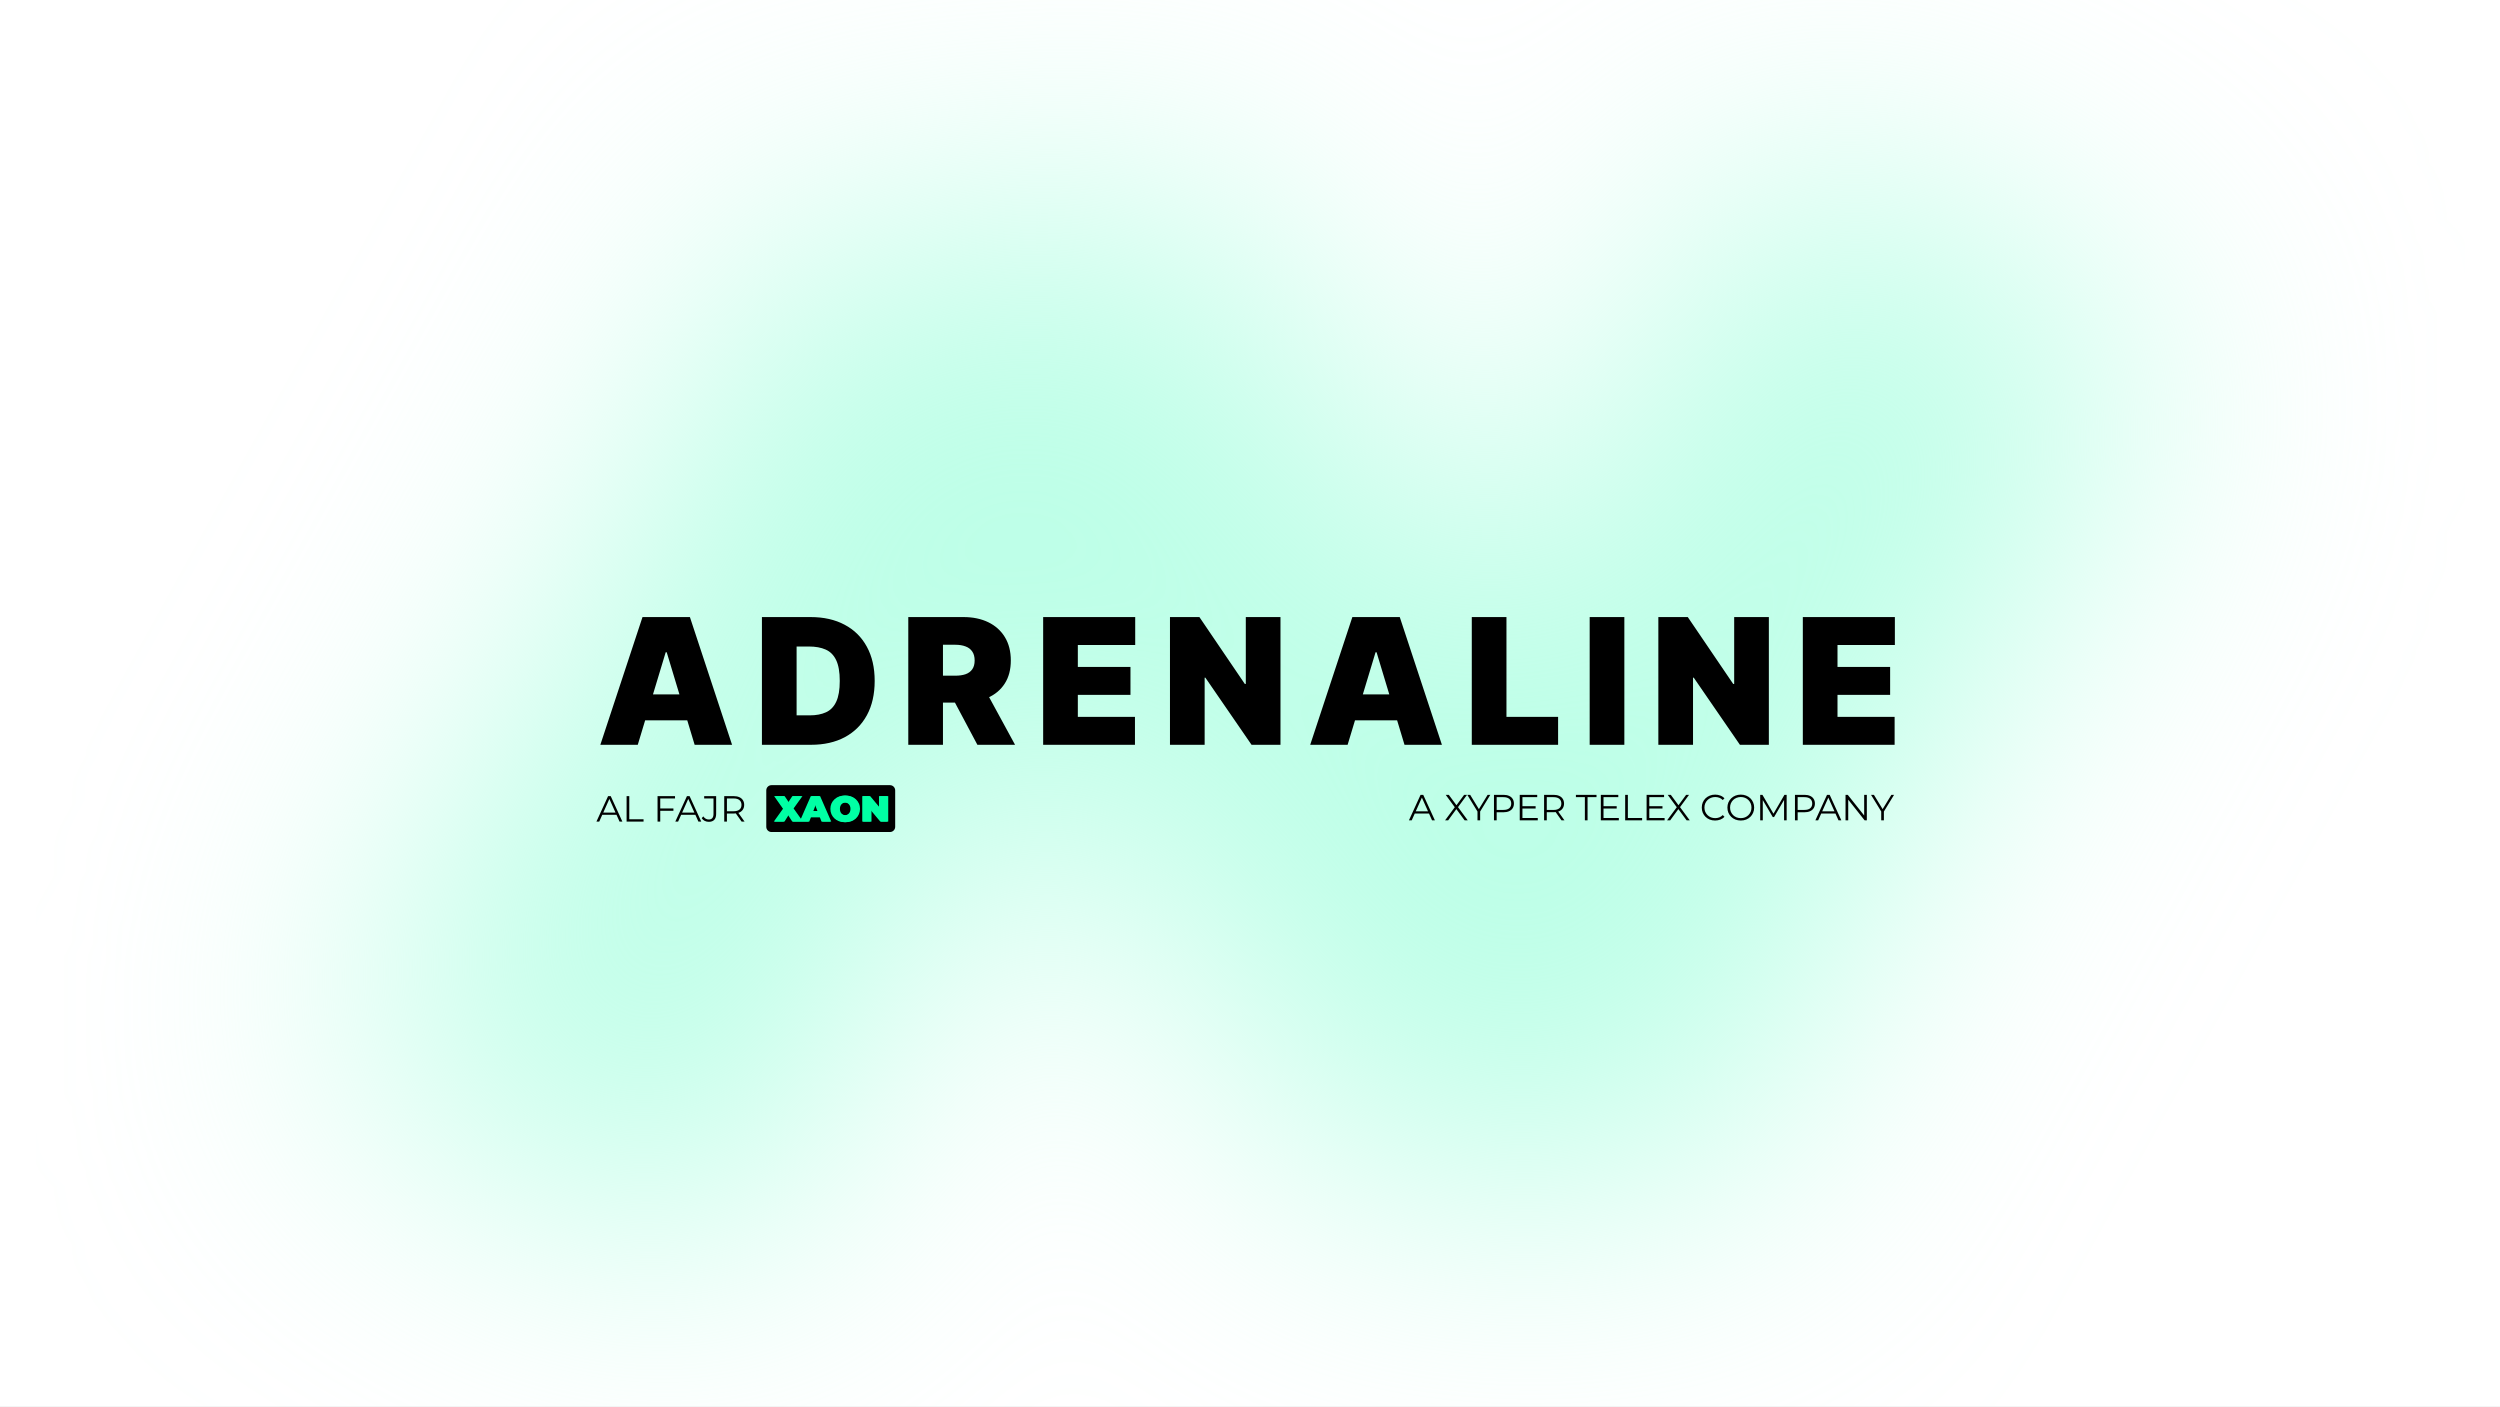
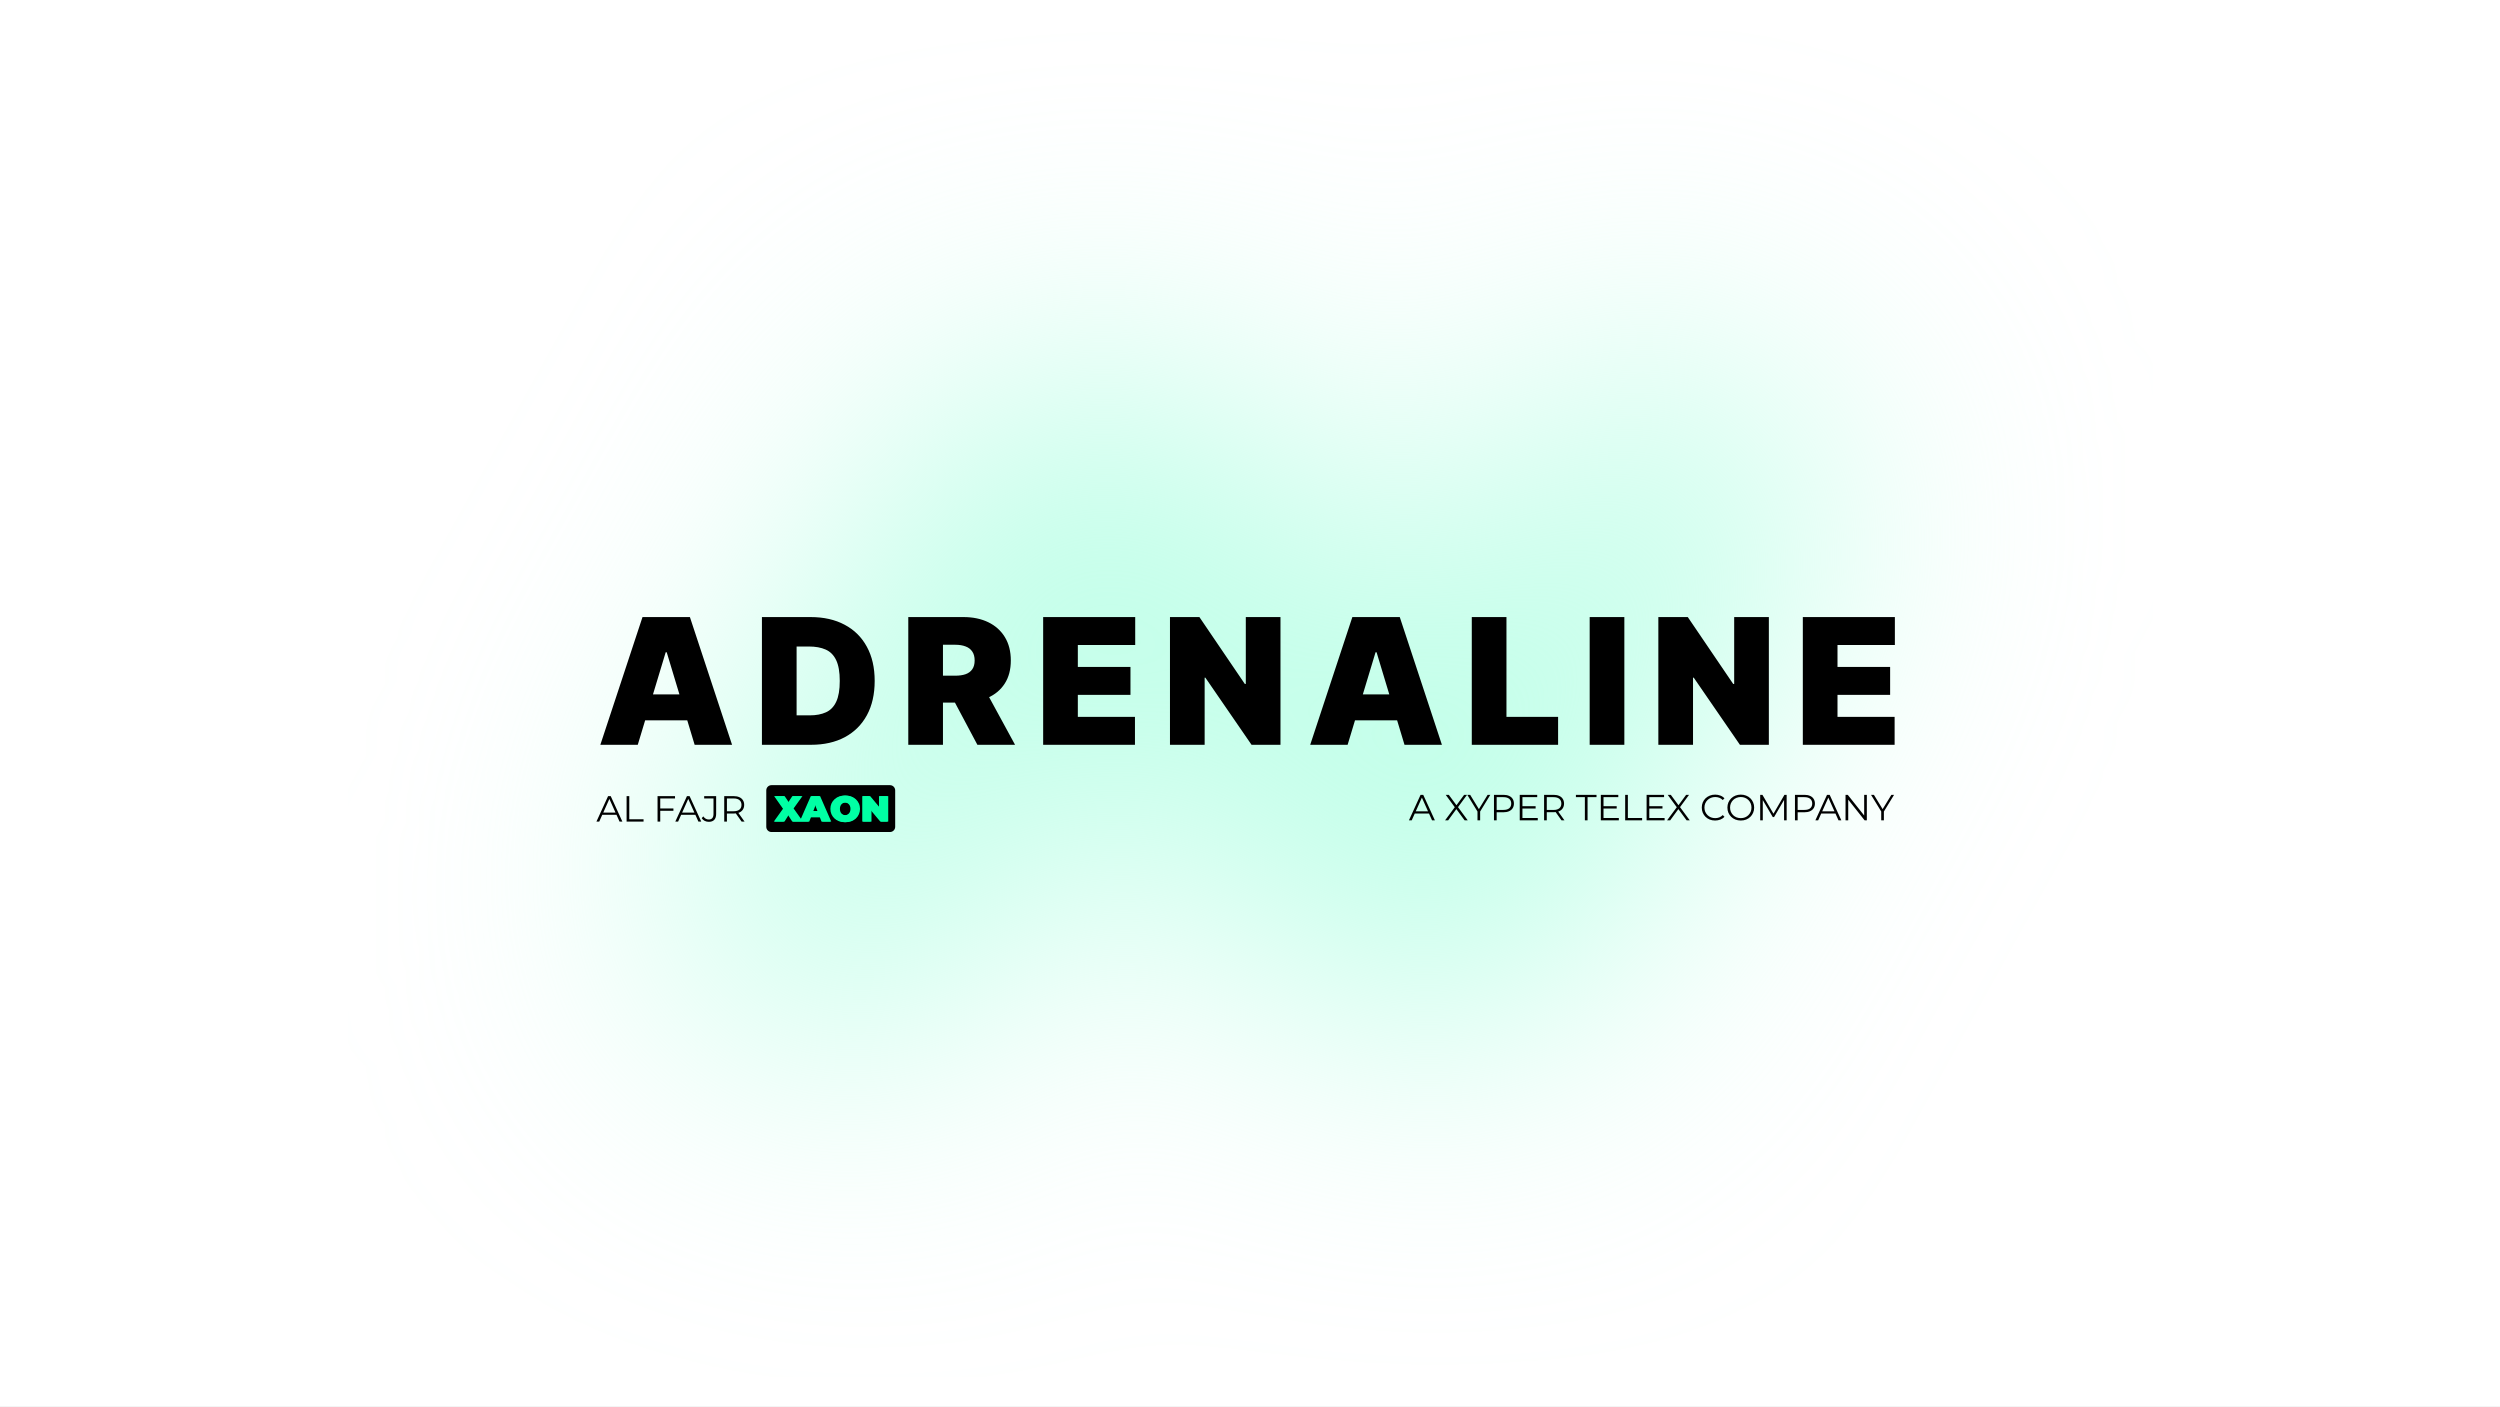
<svg xmlns="http://www.w3.org/2000/svg" width="1920" height="1080" viewBox="0 0 1920 1080" fill="none">
-   <g clip-path="url(#clip0_1085_847)">
-     <rect width="1920" height="1080" fill="white" />
-     <g filter="url(#filter0_f_1085_847)">
-       <path d="M614 315.246L898.94 112L1347.82 741.311L1062.88 944.557L614 315.246Z" fill="#BCFFE7" />
-       <path d="M1293.12 944.764L987 775.081L1361.76 99L1667.87 268.683L1293.12 944.764Z" fill="#BCFFE7" />
-       <path d="M559.117 981.764L253 812.081L627.758 136L933.875 305.683L559.117 981.764Z" fill="#BCFFE7" />
-     </g>
-     <path d="M489.803 572H461.065L493.443 473.908H529.845L562.223 572H533.485L512.027 500.922H511.261L489.803 572ZM484.439 533.3H538.466V553.225H484.439V533.3ZM622.901 572H585.158V473.908H622.517C632.608 473.908 641.325 475.872 648.669 479.799C656.045 483.695 661.729 489.315 665.72 496.659C669.743 503.971 671.755 512.736 671.755 522.954C671.755 533.172 669.759 541.953 665.768 549.297C661.777 556.609 656.125 562.229 648.813 566.157C641.5 570.052 632.863 572 622.901 572ZM611.789 549.393H621.943C626.796 549.393 630.931 548.611 634.348 547.046C637.796 545.481 640.415 542.783 642.203 538.951C644.023 535.12 644.933 529.787 644.933 522.954C644.933 516.121 644.007 510.788 642.155 506.957C640.335 503.125 637.653 500.427 634.108 498.862C630.596 497.297 626.285 496.515 621.176 496.515H611.789V549.393ZM697.564 572V473.908H739.905C747.185 473.908 753.555 475.233 759.015 477.883C764.476 480.534 768.722 484.349 771.756 489.331C774.789 494.312 776.306 500.283 776.306 507.244C776.306 514.269 774.741 520.192 771.612 525.014C768.515 529.835 764.156 533.475 758.536 535.934C752.948 538.393 746.419 539.622 738.947 539.622H713.657V518.931H733.582C736.711 518.931 739.378 518.547 741.581 517.781C743.816 516.983 745.524 515.722 746.706 513.997C747.919 512.273 748.526 510.022 748.526 507.244C748.526 504.434 747.919 502.151 746.706 500.395C745.524 498.607 743.816 497.297 741.581 496.467C739.378 495.605 736.711 495.174 733.582 495.174H724.195V572H697.564ZM755.04 526.977L779.563 572H750.633L726.685 526.977H755.04ZM801.145 572V473.908H871.84V495.366H827.776V512.225H868.2V533.683H827.776V550.542H871.649V572H801.145ZM983.408 473.908V572H961.184L925.741 520.463H925.166V572H898.535V473.908H921.143L956.011 525.253H956.778V473.908H983.408ZM1034.97 572H1006.24L1038.61 473.908H1075.02L1107.39 572H1078.66L1057.2 500.922H1056.43L1034.97 572ZM1029.61 533.3H1083.64V553.225H1029.61V533.3ZM1130.33 572V473.908H1156.96V550.542H1196.62V572H1130.33ZM1247.5 473.908V572H1220.87V473.908H1247.5ZM1358.48 473.908V572H1336.26L1300.81 520.463H1300.24V572H1273.61V473.908H1296.22L1331.08 525.253H1331.85V473.908H1358.48ZM1384.57 572V473.908H1455.26V495.366H1411.2V512.225H1451.62V533.683H1411.2V550.542H1455.07V572H1384.57Z" fill="black" />
-     <rect x="588.5" y="603" width="99" height="36" rx="4" fill="black" />
-     <path d="M458.056 631L467.001 611.433H469.041L477.986 631H475.806L467.588 612.635H468.426L460.208 631H458.056ZM461.578 625.773L462.193 624.096H473.57L474.185 625.773H461.578ZM481.223 631V611.433H483.292V629.211H494.249V631H481.223ZM506.844 620.909H517.187V622.698H506.844V620.909ZM507.068 631H505V611.433H518.417V613.222H507.068V631ZM518.63 631L527.575 611.433H529.615L538.56 631H536.38L528.162 612.635H529L520.782 631H518.63ZM522.152 625.773L522.767 624.096H534.144L534.758 625.773H522.152ZM544.303 631.168C543.203 631.168 542.169 630.925 541.2 630.441C540.25 629.956 539.486 629.267 538.908 628.372L540.11 626.975C540.65 627.757 541.275 628.354 541.983 628.764C542.691 629.174 543.474 629.379 544.331 629.379C546.753 629.379 547.965 627.944 547.965 625.074V613.222H540.809V611.433H550.005V624.99C550.005 627.059 549.521 628.605 548.552 629.63C547.601 630.655 546.185 631.168 544.303 631.168ZM556.21 631V611.433H563.534C565.192 611.433 566.618 611.703 567.811 612.244C569.003 612.765 569.916 613.529 570.55 614.536C571.202 615.523 571.528 616.725 571.528 618.142C571.528 619.521 571.202 620.713 570.55 621.72C569.916 622.707 569.003 623.471 567.811 624.012C566.618 624.534 565.192 624.794 563.534 624.794H557.356L558.279 623.844V631H556.21ZM569.572 631L564.54 623.9H566.776L571.836 631H569.572ZM558.279 624.012L557.356 623.033H563.478C565.435 623.033 566.916 622.605 567.922 621.748C568.947 620.89 569.46 619.688 569.46 618.142C569.46 616.576 568.947 615.365 567.922 614.508C566.916 613.651 565.435 613.222 563.478 613.222H557.356L558.279 612.244V624.012Z" fill="black" />
-     <path d="M594.948 631L603.669 618.813L603.641 623.425L595.199 611.433H602.607L607.526 618.701L604.368 618.729L609.176 611.433H616.276L607.834 623.173V618.589L616.695 631H609.148L604.228 623.397L607.275 623.369L602.467 631H594.948ZM614.813 631L623.367 611.433H629.852L638.405 631H631.585L625.268 614.564H627.839L621.522 631H614.813ZM619.901 627.59L621.578 622.838H630.579L632.256 627.59H619.901ZM649.444 631.447C647.86 631.447 646.388 631.196 645.027 630.693C643.686 630.189 642.521 629.481 641.533 628.568C640.546 627.636 639.772 626.546 639.213 625.298C638.673 624.049 638.403 622.689 638.403 621.216C638.403 619.726 638.673 618.365 639.213 617.135C639.772 615.887 640.546 614.806 641.533 613.893C642.521 612.961 643.686 612.244 645.027 611.74C646.388 611.237 647.86 610.986 649.444 610.986C651.047 610.986 652.519 611.237 653.861 611.74C655.202 612.244 656.367 612.961 657.355 613.893C658.342 614.806 659.106 615.887 659.647 617.135C660.206 618.365 660.485 619.726 660.485 621.216C660.485 622.689 660.206 624.049 659.647 625.298C659.106 626.546 658.342 627.636 657.355 628.568C656.367 629.481 655.202 630.189 653.861 630.693C652.519 631.196 651.047 631.447 649.444 631.447ZM649.444 626.108C650.059 626.108 650.627 625.996 651.149 625.773C651.69 625.549 652.155 625.232 652.547 624.822C652.957 624.394 653.274 623.881 653.497 623.285C653.721 622.67 653.833 621.981 653.833 621.216C653.833 620.452 653.721 619.772 653.497 619.176C653.274 618.561 652.957 618.048 652.547 617.639C652.155 617.21 651.69 616.884 651.149 616.66C650.627 616.437 650.059 616.325 649.444 616.325C648.829 616.325 648.251 616.437 647.711 616.66C647.189 616.884 646.723 617.21 646.313 617.639C645.922 618.048 645.614 618.561 645.391 619.176C645.167 619.772 645.055 620.452 645.055 621.216C645.055 621.981 645.167 622.67 645.391 623.285C645.614 623.881 645.922 624.394 646.313 624.822C646.723 625.232 647.189 625.549 647.711 625.773C648.251 625.996 648.829 626.108 649.444 626.108ZM662.88 631V611.433H668.303L678.254 623.341H675.738V611.433H682.167V631H676.744L666.793 619.092H669.309V631H662.88Z" fill="#00FFA4" />
-     <path d="M1082.06 630L1091 610.433H1093.04L1101.99 630H1099.81L1091.59 611.635H1092.43L1084.21 630H1082.06ZM1085.58 624.773L1086.19 623.096H1097.57L1098.18 624.773H1085.58ZM1109.83 630L1117.85 619.154V620.748L1110.3 610.433H1112.68L1119.02 619.042L1118.1 619.07L1124.45 610.433H1126.68L1119.22 620.608V619.154L1127.21 630H1124.81L1118.05 620.803H1118.91L1112.2 630H1109.83ZM1134.71 630V622.732L1135.18 624.018L1126.88 610.433H1129.09L1136.38 622.369H1135.21L1142.5 610.433H1144.57L1136.27 624.018L1136.75 622.732V630H1134.71ZM1147.37 630V610.433H1154.69C1156.35 610.433 1157.78 610.703 1158.97 611.244C1160.16 611.765 1161.08 612.529 1161.71 613.536C1162.36 614.523 1162.69 615.725 1162.69 617.142C1162.69 618.521 1162.36 619.713 1161.71 620.72C1161.08 621.707 1160.16 622.471 1158.97 623.012C1157.78 623.552 1156.35 623.822 1154.69 623.822H1148.52L1149.44 622.844V630H1147.37ZM1149.44 623.012L1148.52 622.005H1154.64C1156.6 622.005 1158.08 621.586 1159.08 620.748C1160.11 619.89 1160.62 618.688 1160.62 617.142C1160.62 615.576 1160.11 614.365 1159.08 613.508C1158.08 612.651 1156.6 612.222 1154.64 612.222H1148.52L1149.44 611.244V623.012ZM1169.01 619.182H1179.35V620.943H1169.01V619.182ZM1169.23 628.211H1181V630H1167.16V610.433H1180.58V612.222H1169.23V628.211ZM1185.86 630V610.433H1193.18C1194.84 610.433 1196.27 610.703 1197.46 611.244C1198.65 611.765 1199.57 612.529 1200.2 613.536C1200.85 614.523 1201.18 615.725 1201.18 617.142C1201.18 618.521 1200.85 619.713 1200.2 620.72C1199.57 621.707 1198.65 622.471 1197.46 623.012C1196.27 623.534 1194.84 623.794 1193.18 623.794H1187.01L1187.93 622.844V630H1185.86ZM1199.22 630L1194.19 622.9H1196.43L1201.49 630H1199.22ZM1187.93 623.012L1187.01 622.033H1193.13C1195.09 622.033 1196.57 621.605 1197.57 620.748C1198.6 619.89 1199.11 618.688 1199.11 617.142C1199.11 615.576 1198.6 614.365 1197.57 613.508C1196.57 612.651 1195.09 612.222 1193.13 612.222H1187.01L1187.93 611.244V623.012ZM1217.18 630V612.222H1210.3V610.433H1226.12V612.222H1219.25V630H1217.18ZM1231.27 619.182H1241.62V620.943H1231.27V619.182ZM1231.5 628.211H1243.26V630H1229.43V610.433H1242.85V612.222H1231.5V628.211ZM1248.13 630V610.433H1250.2V628.211H1261.15V630H1248.13ZM1266.43 619.182H1276.78V620.943H1266.43V619.182ZM1266.66 628.211H1278.42V630H1264.59V610.433H1278V612.222H1266.66V628.211ZM1280.33 630L1288.35 619.154V620.748L1280.8 610.433H1283.18L1289.53 619.042L1288.6 619.07L1294.95 610.433H1297.19L1289.72 620.608V619.154L1297.72 630H1295.31L1288.55 620.803H1289.41L1282.71 630H1280.33ZM1317.2 630.168C1315.73 630.168 1314.37 629.925 1313.12 629.441C1311.87 628.938 1310.79 628.239 1309.87 627.344C1308.96 626.45 1308.24 625.397 1307.72 624.186C1307.22 622.975 1306.97 621.651 1306.97 620.216C1306.97 618.782 1307.22 617.458 1307.72 616.247C1308.24 615.036 1308.96 613.983 1309.87 613.088C1310.81 612.194 1311.9 611.504 1313.15 611.02C1314.39 610.517 1315.75 610.265 1317.23 610.265C1318.64 610.265 1319.98 610.508 1321.22 610.992C1322.47 611.458 1323.53 612.166 1324.38 613.116L1323.07 614.43C1322.27 613.61 1321.38 613.023 1320.41 612.669C1319.44 612.296 1318.4 612.11 1317.28 612.11C1316.11 612.11 1315.02 612.315 1314.01 612.725C1313.01 613.116 1312.13 613.685 1311.38 614.43C1310.64 615.157 1310.05 616.014 1309.62 617.002C1309.21 617.971 1309.01 619.042 1309.01 620.216C1309.01 621.391 1309.21 622.471 1309.62 623.459C1310.05 624.428 1310.64 625.285 1311.38 626.031C1312.13 626.757 1313.01 627.326 1314.01 627.736C1315.02 628.127 1316.11 628.323 1317.28 628.323C1318.4 628.323 1319.44 628.136 1320.41 627.764C1321.38 627.391 1322.27 626.795 1323.07 625.975L1324.38 627.289C1323.53 628.239 1322.47 628.956 1321.22 629.441C1319.98 629.925 1318.63 630.168 1317.2 630.168ZM1336.94 630.168C1335.46 630.168 1334.09 629.925 1332.83 629.441C1331.58 628.938 1330.49 628.239 1329.56 627.344C1328.64 626.431 1327.93 625.378 1327.4 624.186C1326.9 622.975 1326.65 621.651 1326.65 620.216C1326.65 618.782 1326.9 617.468 1327.4 616.275C1327.93 615.064 1328.64 614.011 1329.56 613.116C1330.49 612.203 1331.58 611.504 1332.83 611.02C1334.08 610.517 1335.45 610.265 1336.94 610.265C1338.41 610.265 1339.77 610.517 1341.02 611.02C1342.27 611.504 1343.35 612.194 1344.26 613.088C1345.19 613.983 1345.91 615.036 1346.41 616.247C1346.93 617.458 1347.19 618.782 1347.19 620.216C1347.19 621.651 1346.93 622.975 1346.41 624.186C1345.91 625.397 1345.19 626.45 1344.26 627.344C1343.35 628.239 1342.27 628.938 1341.02 629.441C1339.77 629.925 1338.41 630.168 1336.94 630.168ZM1336.94 628.323C1338.11 628.323 1339.19 628.127 1340.18 627.736C1341.18 627.326 1342.05 626.757 1342.78 626.031C1343.52 625.285 1344.1 624.428 1344.51 623.459C1344.92 622.471 1345.13 621.391 1345.13 620.216C1345.13 619.042 1344.92 617.971 1344.51 617.002C1344.1 616.014 1343.52 615.157 1342.78 614.43C1342.05 613.685 1341.18 613.116 1340.18 612.725C1339.19 612.315 1338.11 612.11 1336.94 612.11C1335.76 612.11 1334.67 612.315 1333.67 612.725C1332.66 613.116 1331.78 613.685 1331.04 614.43C1330.31 615.157 1329.73 616.014 1329.3 617.002C1328.89 617.971 1328.69 619.042 1328.69 620.216C1328.69 621.372 1328.89 622.443 1329.3 623.431C1329.73 624.419 1330.31 625.285 1331.04 626.031C1331.78 626.757 1332.66 627.326 1333.67 627.736C1334.67 628.127 1335.76 628.323 1336.94 628.323ZM1351.83 630V610.433H1353.54L1362.48 625.695H1361.59L1370.45 610.433H1372.15V630H1370.17V613.536H1370.64L1362.48 627.512H1361.5L1353.28 613.536H1353.82V630H1351.83ZM1378.53 630V610.433H1385.85C1387.51 610.433 1388.94 610.703 1390.13 611.244C1391.32 611.765 1392.23 612.529 1392.87 613.536C1393.52 614.523 1393.85 615.725 1393.85 617.142C1393.85 618.521 1393.52 619.713 1392.87 620.72C1392.23 621.707 1391.32 622.471 1390.13 623.012C1388.94 623.552 1387.51 623.822 1385.85 623.822H1379.67L1380.6 622.844V630H1378.53ZM1380.6 623.012L1379.67 622.005H1385.8C1387.75 622.005 1389.23 621.586 1390.24 620.748C1391.27 619.89 1391.78 618.688 1391.78 617.142C1391.78 615.576 1391.27 614.365 1390.24 613.508C1389.23 612.651 1387.75 612.222 1385.8 612.222H1379.67L1380.6 611.244V623.012ZM1394.21 630L1403.15 610.433H1405.19L1414.14 630H1411.96L1403.74 611.635H1404.58L1396.36 630H1394.21ZM1397.73 624.773L1398.34 623.096H1409.72L1410.33 624.773H1397.73ZM1417.37 630V610.433H1419.08L1432.58 627.428H1431.69V610.433H1433.73V630H1432.02L1418.55 613.005H1419.44V630H1417.37ZM1444.78 630V622.732L1445.26 624.018L1436.95 610.433H1439.16L1446.46 622.369H1445.28L1452.58 610.433H1454.65L1446.35 624.018L1446.82 622.732V630H1444.78Z" fill="black" />
-     <path d="M594.276 631L602.998 618.813L602.97 623.425L594.528 611.433H601.935L606.855 618.701L603.697 618.729L608.504 611.433H615.604L607.163 623.173V618.589L616.024 631H608.476L603.557 623.397L606.604 623.369L601.796 631H594.276ZM614.142 631L622.696 611.433H629.181L637.734 631H630.914L624.596 614.564H627.168L620.851 631H614.142ZM619.229 627.59L620.907 622.838H629.907L631.585 627.59H619.229ZM648.773 631.447C647.189 631.447 645.717 631.196 644.356 630.693C643.014 630.189 641.85 629.481 640.862 628.568C639.874 627.636 639.101 626.546 638.542 625.298C638.002 624.049 637.731 622.689 637.731 621.216C637.731 619.726 638.002 618.365 638.542 617.135C639.101 615.887 639.874 614.806 640.862 613.893C641.85 612.961 643.014 612.244 644.356 611.74C645.717 611.237 647.189 610.986 648.773 610.986C650.375 610.986 651.848 611.237 653.189 611.74C654.531 612.244 655.696 612.961 656.683 613.893C657.671 614.806 658.435 615.887 658.976 617.135C659.535 618.365 659.814 619.726 659.814 621.216C659.814 622.689 659.535 624.049 658.976 625.298C658.435 626.546 657.671 627.636 656.683 628.568C655.696 629.481 654.531 630.189 653.189 630.693C651.848 631.196 650.375 631.447 648.773 631.447ZM648.773 626.108C649.388 626.108 649.956 625.996 650.478 625.773C651.018 625.549 651.484 625.232 651.876 624.822C652.286 624.394 652.602 623.881 652.826 623.285C653.05 622.67 653.161 621.981 653.161 621.216C653.161 620.452 653.05 619.772 652.826 619.176C652.602 618.561 652.286 618.048 651.876 617.639C651.484 617.21 651.018 616.884 650.478 616.66C649.956 616.437 649.388 616.325 648.773 616.325C648.158 616.325 647.58 616.437 647.04 616.66C646.518 616.884 646.052 617.21 645.642 617.639C645.251 618.048 644.943 618.561 644.72 619.176C644.496 619.772 644.384 620.452 644.384 621.216C644.384 621.981 644.496 622.67 644.72 623.285C644.943 623.881 645.251 624.394 645.642 624.822C646.052 625.232 646.518 625.549 647.04 625.773C647.58 625.996 648.158 626.108 648.773 626.108ZM662.209 631V611.433H667.631L677.583 623.341H675.067V611.433H681.496V631H676.073L666.122 619.092H668.638V631H662.209Z" fill="#00FFA4" />
+   <rect width="1920" height="1080" fill="white" />
+   <g filter="url(#filter0_f_1085_847)">
+     <path d="M731.562 391.814L919.86 257.586L1216.5 673.199L1028.2 807.428L731.562 391.814Z" fill="#BCFFE7" />
+     <path d="M1180.35 807.564L978.054 695.501L1225.71 249L1428 361.063L1180.35 807.564Z" fill="#BCFFE7" />
+     <path d="M695.293 832L493 719.937L740.653 273.436L942.946 385.499L695.293 832Z" fill="#BCFFE7" />
  </g>
+   <path d="M489.803 572H461.065L493.443 473.908H529.845L562.223 572H533.485L512.027 500.922H511.261L489.803 572ZM484.439 533.3H538.466V553.225H484.439V533.3ZM622.901 572H585.158V473.908H622.517C632.608 473.908 641.325 475.872 648.669 479.799C656.045 483.695 661.729 489.315 665.72 496.659C669.743 503.971 671.755 512.736 671.755 522.954C671.755 533.172 669.759 541.953 665.768 549.297C661.777 556.609 656.125 562.229 648.813 566.157C641.5 570.052 632.863 572 622.901 572ZM611.789 549.393H621.943C626.796 549.393 630.931 548.611 634.348 547.046C637.796 545.481 640.415 542.783 642.203 538.951C644.023 535.12 644.933 529.787 644.933 522.954C644.933 516.121 644.007 510.788 642.155 506.957C640.335 503.125 637.653 500.427 634.108 498.862C630.596 497.297 626.285 496.515 621.176 496.515H611.789V549.393ZM697.564 572V473.908H739.905C747.185 473.908 753.555 475.233 759.015 477.883C764.476 480.534 768.722 484.349 771.756 489.331C774.789 494.312 776.306 500.283 776.306 507.244C776.306 514.269 774.741 520.192 771.612 525.014C768.515 529.835 764.156 533.475 758.536 535.934C752.948 538.393 746.419 539.622 738.947 539.622H713.657V518.931H733.582C736.711 518.931 739.378 518.547 741.581 517.781C743.816 516.983 745.524 515.722 746.706 513.997C747.919 512.273 748.526 510.022 748.526 507.244C748.526 504.434 747.919 502.151 746.706 500.395C745.524 498.607 743.816 497.297 741.581 496.467C739.378 495.605 736.711 495.174 733.582 495.174H724.195V572H697.564ZM755.04 526.977L779.563 572H750.633L726.685 526.977H755.04ZM801.145 572V473.908H871.84V495.366H827.776V512.225H868.2V533.683H827.776V550.542H871.649V572H801.145ZM983.408 473.908V572H961.184L925.741 520.463H925.166V572H898.535V473.908H921.143L956.011 525.253H956.778V473.908H983.408ZM1034.97 572H1006.24L1038.61 473.908H1075.02L1107.39 572H1078.66L1057.2 500.922H1056.43L1034.97 572ZM1029.61 533.3H1083.64V553.225H1029.61V533.3ZM1130.33 572V473.908H1156.96V550.542H1196.62V572H1130.33ZM1247.5 473.908V572H1220.87V473.908H1247.5ZM1358.48 473.908V572H1336.26L1300.81 520.463H1300.24V572H1273.61V473.908H1296.22L1331.08 525.253H1331.85V473.908H1358.48ZM1384.57 572V473.908H1455.26V495.366H1411.2V512.225H1451.62V533.683H1411.2V550.542H1455.07V572H1384.57Z" fill="black" />
+   <rect x="588.5" y="603" width="99" height="36" rx="4" fill="black" />
+   <path d="M458.056 631L467.001 611.433H469.041L477.986 631H475.806L467.588 612.635H468.426L460.208 631H458.056ZM461.578 625.773L462.193 624.096H473.57L474.185 625.773H461.578ZM481.223 631V611.433H483.292V629.211H494.249V631H481.223ZM506.844 620.909H517.187V622.698H506.844V620.909ZM507.068 631H505V611.433H518.417V613.222H507.068V631ZM518.63 631L527.575 611.433H529.615L538.56 631H536.38L528.162 612.635H529L520.782 631H518.63ZM522.152 625.773L522.767 624.096H534.144L534.758 625.773H522.152ZM544.303 631.168C543.203 631.168 542.169 630.925 541.2 630.441C540.25 629.956 539.486 629.267 538.908 628.372L540.11 626.975C540.65 627.757 541.275 628.354 541.983 628.764C542.691 629.174 543.474 629.379 544.331 629.379C546.753 629.379 547.965 627.944 547.965 625.074V613.222H540.809V611.433H550.005V624.99C550.005 627.059 549.521 628.605 548.552 629.63C547.601 630.655 546.185 631.168 544.303 631.168ZM556.21 631V611.433H563.534C565.192 611.433 566.618 611.703 567.811 612.244C569.003 612.765 569.916 613.529 570.55 614.536C571.202 615.523 571.528 616.725 571.528 618.142C571.528 619.521 571.202 620.713 570.55 621.72C569.916 622.707 569.003 623.471 567.811 624.012C566.618 624.534 565.192 624.794 563.534 624.794H557.356L558.279 623.844V631H556.21ZM569.572 631L564.54 623.9H566.776L571.836 631H569.572ZM558.279 624.012L557.356 623.033H563.478C565.435 623.033 566.916 622.605 567.922 621.748C568.947 620.89 569.46 619.688 569.46 618.142C569.46 616.576 568.947 615.365 567.922 614.508C566.916 613.651 565.435 613.222 563.478 613.222H557.356L558.279 612.244V624.012Z" fill="black" />
+   <path d="M594.948 631L603.669 618.813L603.641 623.425L595.199 611.433H602.607L607.526 618.701L604.368 618.729L609.176 611.433H616.276L607.834 623.173V618.589L616.695 631H609.148L604.228 623.397L607.275 623.369L602.467 631H594.948ZM614.813 631L623.367 611.433H629.852L638.405 631H631.585L625.268 614.564H627.839L621.522 631H614.813ZM619.901 627.59L621.578 622.838H630.579L632.256 627.59H619.901ZM649.444 631.447C647.86 631.447 646.388 631.196 645.027 630.693C643.686 630.189 642.521 629.481 641.533 628.568C640.546 627.636 639.772 626.546 639.213 625.298C638.673 624.049 638.403 622.689 638.403 621.216C638.403 619.726 638.673 618.365 639.213 617.135C639.772 615.887 640.546 614.806 641.533 613.893C642.521 612.961 643.686 612.244 645.027 611.74C646.388 611.237 647.86 610.986 649.444 610.986C651.047 610.986 652.519 611.237 653.861 611.74C655.202 612.244 656.367 612.961 657.355 613.893C658.342 614.806 659.106 615.887 659.647 617.135C660.206 618.365 660.485 619.726 660.485 621.216C660.485 622.689 660.206 624.049 659.647 625.298C659.106 626.546 658.342 627.636 657.355 628.568C656.367 629.481 655.202 630.189 653.861 630.693C652.519 631.196 651.047 631.447 649.444 631.447ZM649.444 626.108C650.059 626.108 650.627 625.996 651.149 625.773C651.69 625.549 652.155 625.232 652.547 624.822C652.957 624.394 653.274 623.881 653.497 623.285C653.721 622.67 653.833 621.981 653.833 621.216C653.833 620.452 653.721 619.772 653.497 619.176C653.274 618.561 652.957 618.048 652.547 617.639C652.155 617.21 651.69 616.884 651.149 616.66C650.627 616.437 650.059 616.325 649.444 616.325C648.829 616.325 648.251 616.437 647.711 616.66C647.189 616.884 646.723 617.21 646.313 617.639C645.922 618.048 645.614 618.561 645.391 619.176C645.167 619.772 645.055 620.452 645.055 621.216C645.055 621.981 645.167 622.67 645.391 623.285C645.614 623.881 645.922 624.394 646.313 624.822C646.723 625.232 647.189 625.549 647.711 625.773C648.251 625.996 648.829 626.108 649.444 626.108ZM662.88 631V611.433H668.303L678.254 623.341H675.738V611.433H682.167V631H676.744L666.793 619.092H669.309V631H662.88Z" fill="#00FFA4" />
+   <path d="M1082.06 630L1091 610.433H1093.04L1101.99 630H1099.81L1091.59 611.635H1092.43L1084.21 630H1082.06ZM1085.58 624.773L1086.19 623.096H1097.57L1098.18 624.773H1085.58ZM1109.83 630L1117.85 619.154V620.748L1110.3 610.433H1112.68L1119.02 619.042L1118.1 619.07L1124.45 610.433H1126.68L1119.22 620.608V619.154L1127.21 630H1124.81L1118.05 620.803H1118.91L1112.2 630H1109.83ZM1134.71 630V622.732L1135.18 624.018L1126.88 610.433H1129.09L1136.38 622.369H1135.21L1142.5 610.433H1144.57L1136.27 624.018L1136.75 622.732V630H1134.71ZM1147.37 630V610.433H1154.69C1156.35 610.433 1157.78 610.703 1158.97 611.244C1160.16 611.765 1161.08 612.529 1161.71 613.536C1162.36 614.523 1162.69 615.725 1162.69 617.142C1162.69 618.521 1162.36 619.713 1161.71 620.72C1161.08 621.707 1160.16 622.471 1158.97 623.012C1157.78 623.552 1156.35 623.822 1154.69 623.822H1148.52L1149.44 622.844V630H1147.37ZM1149.44 623.012L1148.52 622.005H1154.64C1156.6 622.005 1158.08 621.586 1159.08 620.748C1160.11 619.89 1160.62 618.688 1160.62 617.142C1160.62 615.576 1160.11 614.365 1159.08 613.508C1158.08 612.651 1156.6 612.222 1154.64 612.222H1148.52L1149.44 611.244V623.012ZM1169.01 619.182H1179.35V620.943H1169.01V619.182ZM1169.23 628.211H1181V630H1167.16V610.433H1180.58V612.222H1169.23V628.211ZM1185.86 630V610.433H1193.18C1194.84 610.433 1196.27 610.703 1197.46 611.244C1198.65 611.765 1199.57 612.529 1200.2 613.536C1200.85 614.523 1201.18 615.725 1201.18 617.142C1201.18 618.521 1200.85 619.713 1200.2 620.72C1199.57 621.707 1198.65 622.471 1197.46 623.012C1196.27 623.534 1194.84 623.794 1193.18 623.794H1187.01L1187.93 622.844V630H1185.86ZM1199.22 630L1194.19 622.9H1196.43L1201.49 630H1199.22ZM1187.93 623.012L1187.01 622.033H1193.13C1195.09 622.033 1196.57 621.605 1197.57 620.748C1198.6 619.89 1199.11 618.688 1199.11 617.142C1199.11 615.576 1198.6 614.365 1197.57 613.508C1196.57 612.651 1195.09 612.222 1193.13 612.222H1187.01L1187.93 611.244V623.012ZM1217.18 630V612.222H1210.3V610.433H1226.12V612.222H1219.25V630H1217.18ZM1231.27 619.182H1241.62V620.943H1231.27V619.182ZM1231.5 628.211H1243.26V630H1229.43V610.433H1242.85V612.222H1231.5V628.211ZM1248.13 630V610.433H1250.2V628.211H1261.15V630H1248.13ZM1266.43 619.182H1276.78V620.943H1266.43V619.182ZM1266.66 628.211H1278.42V630H1264.59V610.433H1278V612.222H1266.66V628.211ZM1280.33 630L1288.35 619.154V620.748L1280.8 610.433H1283.18L1289.53 619.042L1288.6 619.07L1294.95 610.433H1297.19L1289.72 620.608V619.154L1297.72 630H1295.31L1288.55 620.803H1289.41L1282.71 630H1280.33ZM1317.2 630.168C1315.73 630.168 1314.37 629.925 1313.12 629.441C1311.87 628.938 1310.79 628.239 1309.87 627.344C1308.96 626.45 1308.24 625.397 1307.72 624.186C1307.22 622.975 1306.97 621.651 1306.97 620.216C1306.97 618.782 1307.22 617.458 1307.72 616.247C1308.24 615.036 1308.96 613.983 1309.87 613.088C1310.81 612.194 1311.9 611.504 1313.15 611.02C1314.39 610.517 1315.75 610.265 1317.23 610.265C1318.64 610.265 1319.98 610.508 1321.22 610.992C1322.47 611.458 1323.53 612.166 1324.38 613.116L1323.07 614.43C1322.27 613.61 1321.38 613.023 1320.41 612.669C1319.44 612.296 1318.4 612.11 1317.28 612.11C1316.11 612.11 1315.02 612.315 1314.01 612.725C1313.01 613.116 1312.13 613.685 1311.38 614.43C1310.64 615.157 1310.05 616.014 1309.62 617.002C1309.21 617.971 1309.01 619.042 1309.01 620.216C1309.01 621.391 1309.21 622.471 1309.62 623.459C1310.05 624.428 1310.64 625.285 1311.38 626.031C1312.13 626.757 1313.01 627.326 1314.01 627.736C1315.02 628.127 1316.11 628.323 1317.28 628.323C1318.4 628.323 1319.44 628.136 1320.41 627.764C1321.38 627.391 1322.27 626.795 1323.07 625.975L1324.38 627.289C1323.53 628.239 1322.47 628.956 1321.22 629.441C1319.98 629.925 1318.63 630.168 1317.2 630.168ZM1336.94 630.168C1335.46 630.168 1334.09 629.925 1332.83 629.441C1331.58 628.938 1330.49 628.239 1329.56 627.344C1328.64 626.431 1327.93 625.378 1327.4 624.186C1326.9 622.975 1326.65 621.651 1326.65 620.216C1326.65 618.782 1326.9 617.468 1327.4 616.275C1327.93 615.064 1328.64 614.011 1329.56 613.116C1330.49 612.203 1331.58 611.504 1332.83 611.02C1334.08 610.517 1335.45 610.265 1336.94 610.265C1338.41 610.265 1339.77 610.517 1341.02 611.02C1342.27 611.504 1343.35 612.194 1344.26 613.088C1345.19 613.983 1345.91 615.036 1346.41 616.247C1346.93 617.458 1347.19 618.782 1347.19 620.216C1347.19 621.651 1346.93 622.975 1346.41 624.186C1345.91 625.397 1345.19 626.45 1344.26 627.344C1343.35 628.239 1342.27 628.938 1341.02 629.441C1339.77 629.925 1338.41 630.168 1336.94 630.168ZM1336.94 628.323C1338.11 628.323 1339.19 628.127 1340.18 627.736C1341.18 627.326 1342.05 626.757 1342.78 626.031C1343.52 625.285 1344.1 624.428 1344.51 623.459C1344.92 622.471 1345.13 621.391 1345.13 620.216C1345.13 619.042 1344.92 617.971 1344.51 617.002C1344.1 616.014 1343.52 615.157 1342.78 614.43C1342.05 613.685 1341.18 613.116 1340.18 612.725C1339.19 612.315 1338.11 612.11 1336.94 612.11C1335.76 612.11 1334.67 612.315 1333.67 612.725C1332.66 613.116 1331.78 613.685 1331.04 614.43C1330.31 615.157 1329.73 616.014 1329.3 617.002C1328.89 617.971 1328.69 619.042 1328.69 620.216C1328.69 621.372 1328.89 622.443 1329.3 623.431C1329.73 624.419 1330.31 625.285 1331.04 626.031C1331.78 626.757 1332.66 627.326 1333.67 627.736C1334.67 628.127 1335.76 628.323 1336.94 628.323ZM1351.83 630V610.433H1353.54L1362.48 625.695H1361.59L1370.45 610.433H1372.15V630H1370.17V613.536H1370.64L1362.48 627.512H1361.5L1353.28 613.536H1353.82V630H1351.83ZM1378.53 630V610.433H1385.85C1387.51 610.433 1388.94 610.703 1390.13 611.244C1391.32 611.765 1392.23 612.529 1392.87 613.536C1393.52 614.523 1393.85 615.725 1393.85 617.142C1393.85 618.521 1393.52 619.713 1392.87 620.72C1392.23 621.707 1391.32 622.471 1390.13 623.012C1388.94 623.552 1387.51 623.822 1385.85 623.822H1379.67L1380.6 622.844V630H1378.53ZM1380.6 623.012L1379.67 622.005H1385.8C1387.75 622.005 1389.23 621.586 1390.24 620.748C1391.27 619.89 1391.78 618.688 1391.78 617.142C1391.78 615.576 1391.27 614.365 1390.24 613.508C1389.23 612.651 1387.75 612.222 1385.8 612.222H1379.67L1380.6 611.244V623.012ZM1394.21 630L1403.15 610.433H1405.19L1414.14 630H1411.96L1403.74 611.635H1404.58L1396.36 630H1394.21ZM1397.73 624.773L1398.34 623.096H1409.72L1410.33 624.773H1397.73ZM1417.37 630V610.433H1419.08L1432.58 627.428H1431.69V610.433H1433.73V630H1432.02L1418.55 613.005H1419.44V630H1417.37ZM1444.78 630V622.732L1445.26 624.018L1436.95 610.433H1439.16L1446.46 622.369H1445.28L1452.58 610.433H1454.65L1446.35 624.018L1446.82 622.732V630H1444.78Z" fill="black" />
+   <path d="M594.276 631L602.998 618.813L602.97 623.425L594.528 611.433H601.935L606.855 618.701L603.697 618.729L608.504 611.433H615.604L607.163 623.173V618.589L616.024 631H608.476L603.557 623.397L606.604 623.369L601.796 631H594.276ZM614.142 631L622.696 611.433H629.181L637.734 631H630.914L624.596 614.564H627.168L620.851 631H614.142ZM619.229 627.59L620.907 622.838H629.907L631.585 627.59H619.229ZM648.773 631.447C647.189 631.447 645.717 631.196 644.356 630.693C643.014 630.189 641.85 629.481 640.862 628.568C639.874 627.636 639.101 626.546 638.542 625.298C638.002 624.049 637.731 622.689 637.731 621.216C637.731 619.726 638.002 618.365 638.542 617.135C639.101 615.887 639.874 614.806 640.862 613.893C641.85 612.961 643.014 612.244 644.356 611.74C645.717 611.237 647.189 610.986 648.773 610.986C650.375 610.986 651.848 611.237 653.189 611.74C654.531 612.244 655.696 612.961 656.683 613.893C657.671 614.806 658.435 615.887 658.976 617.135C659.535 618.365 659.814 619.726 659.814 621.216C659.814 622.689 659.535 624.049 658.976 625.298C658.435 626.546 657.671 627.636 656.683 628.568C655.696 629.481 654.531 630.189 653.189 630.693C651.848 631.196 650.375 631.447 648.773 631.447ZM648.773 626.108C649.388 626.108 649.956 625.996 650.478 625.773C651.018 625.549 651.484 625.232 651.876 624.822C652.286 624.394 652.602 623.881 652.826 623.285C653.05 622.67 653.161 621.981 653.161 621.216C653.161 620.452 653.05 619.772 652.826 619.176C652.602 618.561 652.286 618.048 651.876 617.639C651.484 617.21 651.018 616.884 650.478 616.66C649.956 616.437 649.388 616.325 648.773 616.325C648.158 616.325 647.58 616.437 647.04 616.66C646.518 616.884 646.052 617.21 645.642 617.639C645.251 618.048 644.943 618.561 644.72 619.176C644.496 619.772 644.384 620.452 644.384 621.216C644.384 621.981 644.496 622.67 644.72 623.285C644.943 623.881 645.251 624.394 645.642 624.822C646.052 625.232 646.518 625.549 647.04 625.773C647.58 625.996 648.158 626.108 648.773 626.108ZM662.209 631V611.433H667.631L677.583 623.341H675.067V611.433H681.496V631H676.073L666.122 619.092H668.638V631H662.209Z" fill="#00FFA4" />
  <defs>
-     <filter id="filter0_f_1085_847" x="28" y="-126" width="1864.88" height="1332.76" filterUnits="userSpaceOnUse" color-interpolation-filters="sRGB">
+     <filter id="filter0_f_1085_847" x="268" y="24" width="1385" height="1033" filterUnits="userSpaceOnUse" color-interpolation-filters="sRGB">
      <feFlood flood-opacity="0" result="BackgroundImageFix" />
      <feBlend mode="normal" in="SourceGraphic" in2="BackgroundImageFix" result="shape" />
      <feGaussianBlur stdDeviation="112.5" result="effect1_foregroundBlur_1085_847" />
    </filter>
-     <clipPath id="clip0_1085_847">
-       <rect width="1920" height="1080" fill="white" />
-     </clipPath>
  </defs>
</svg>
